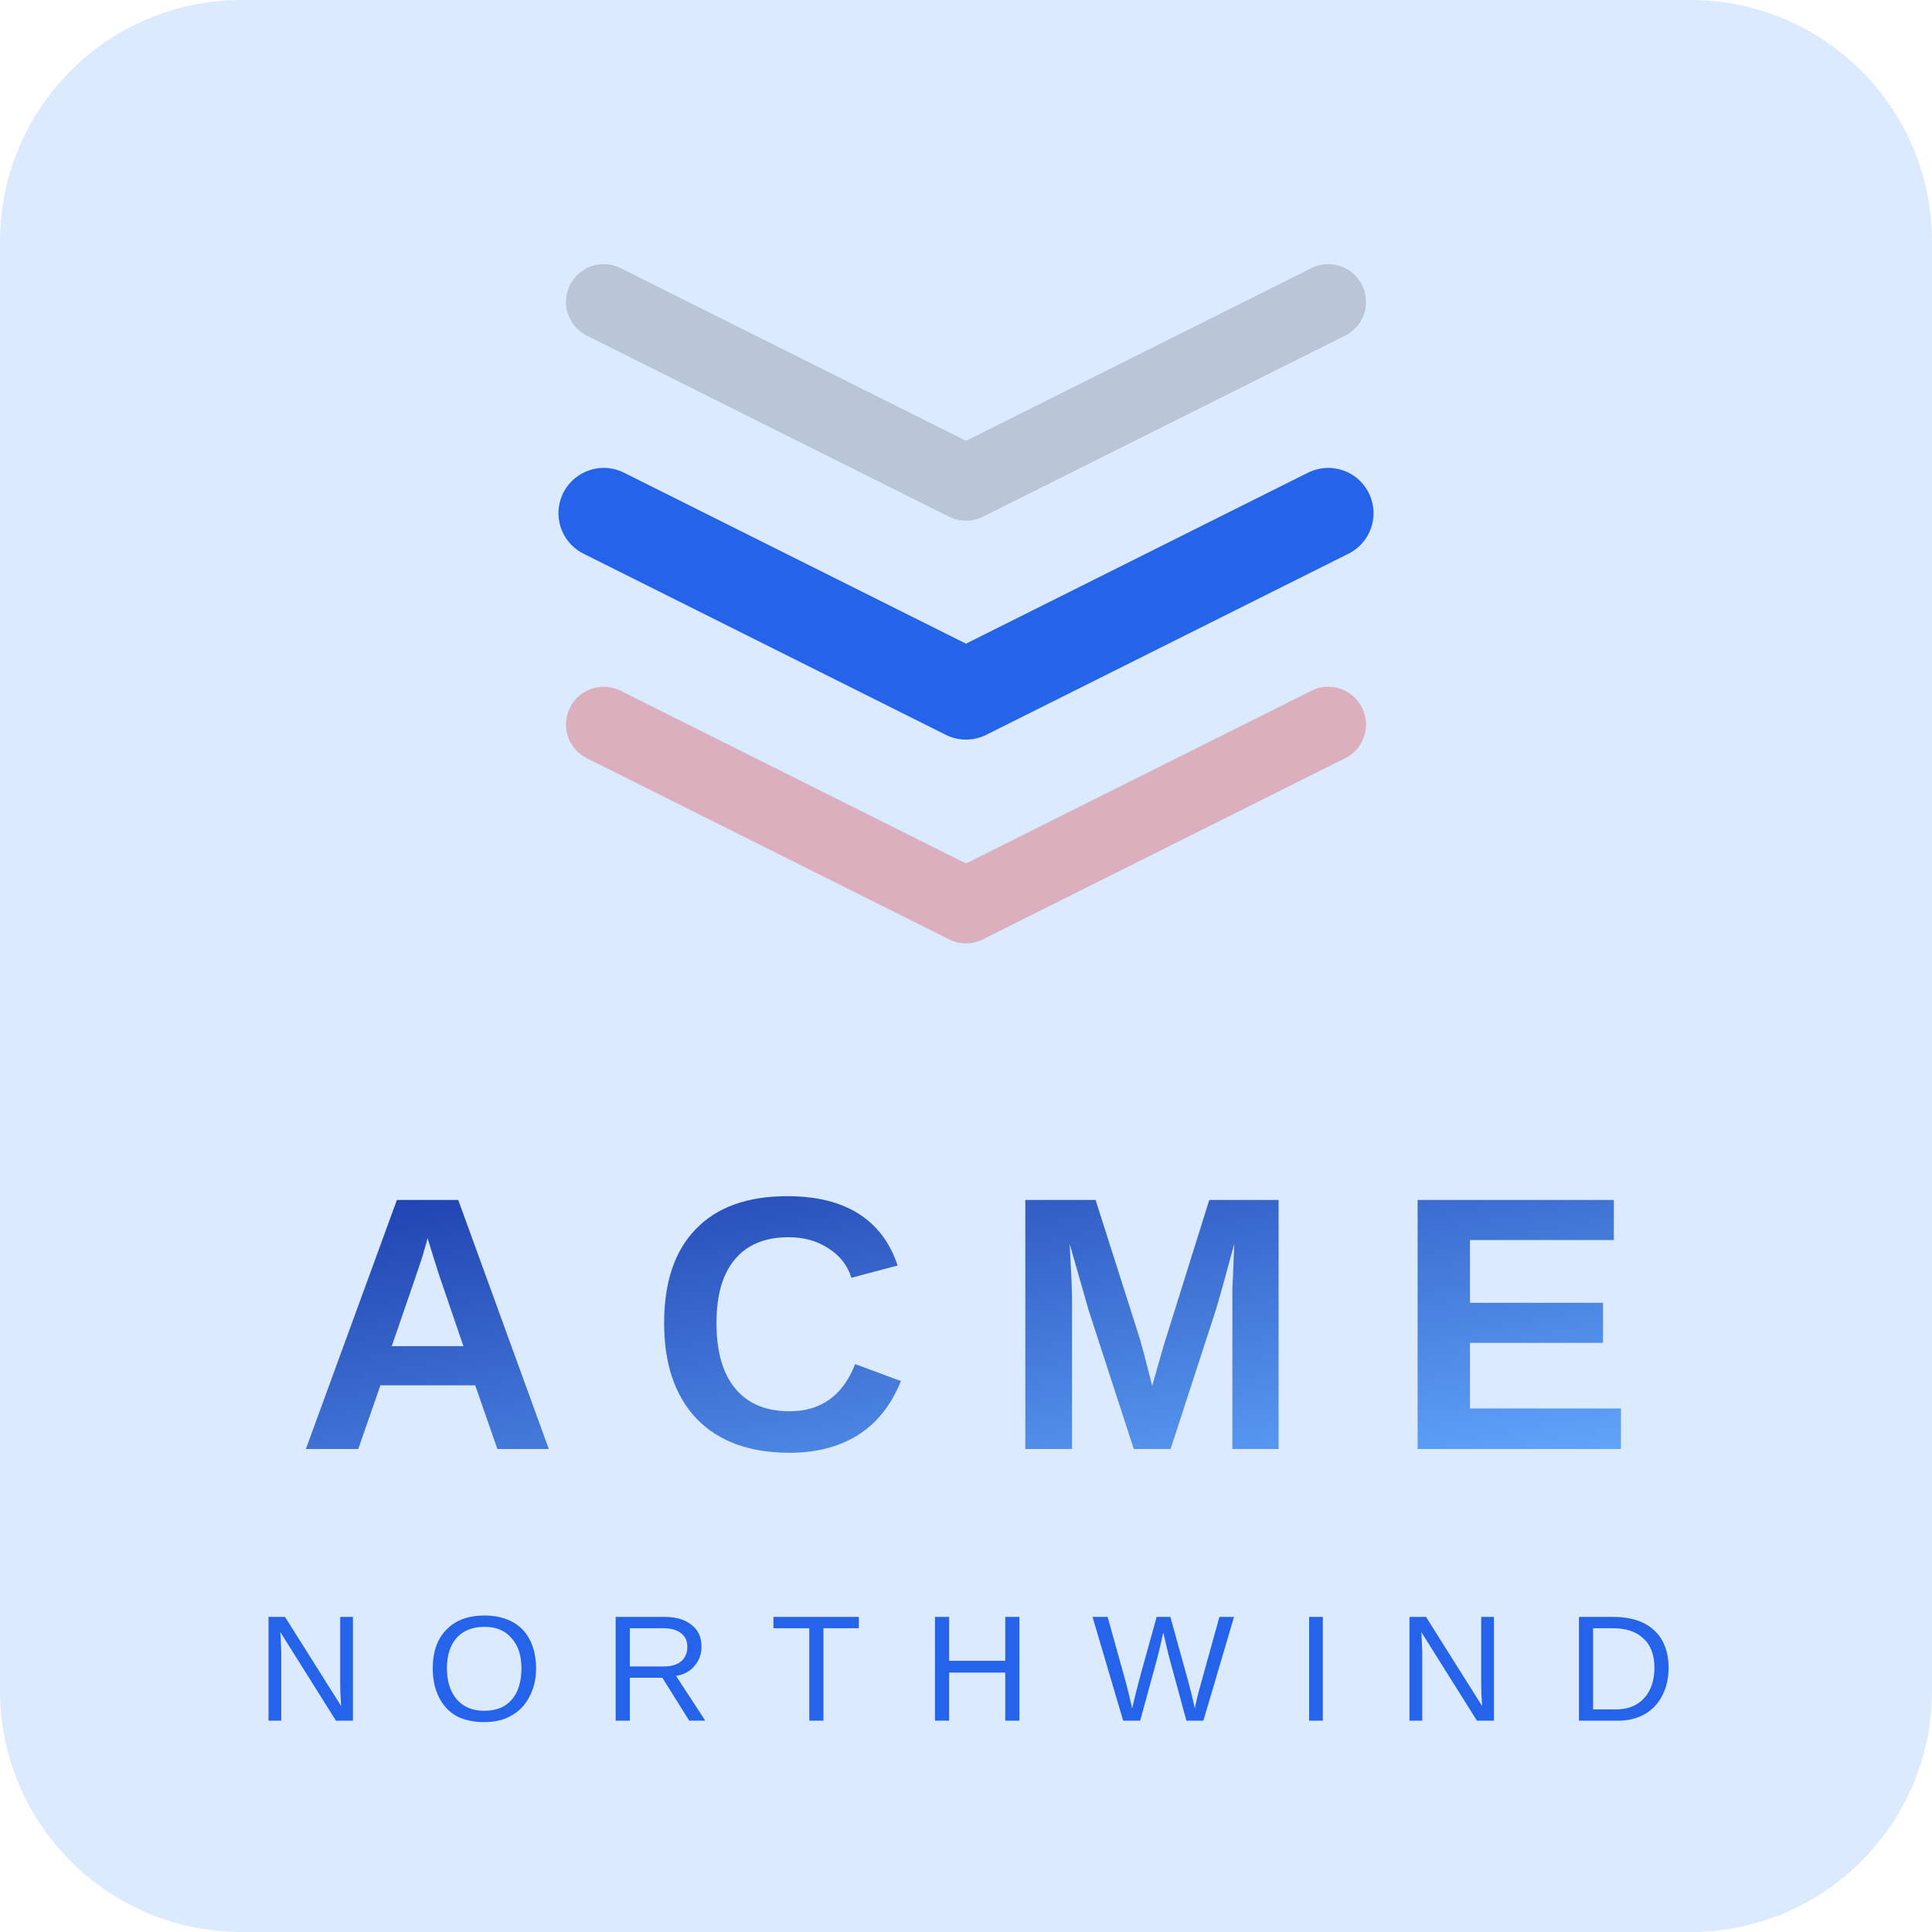
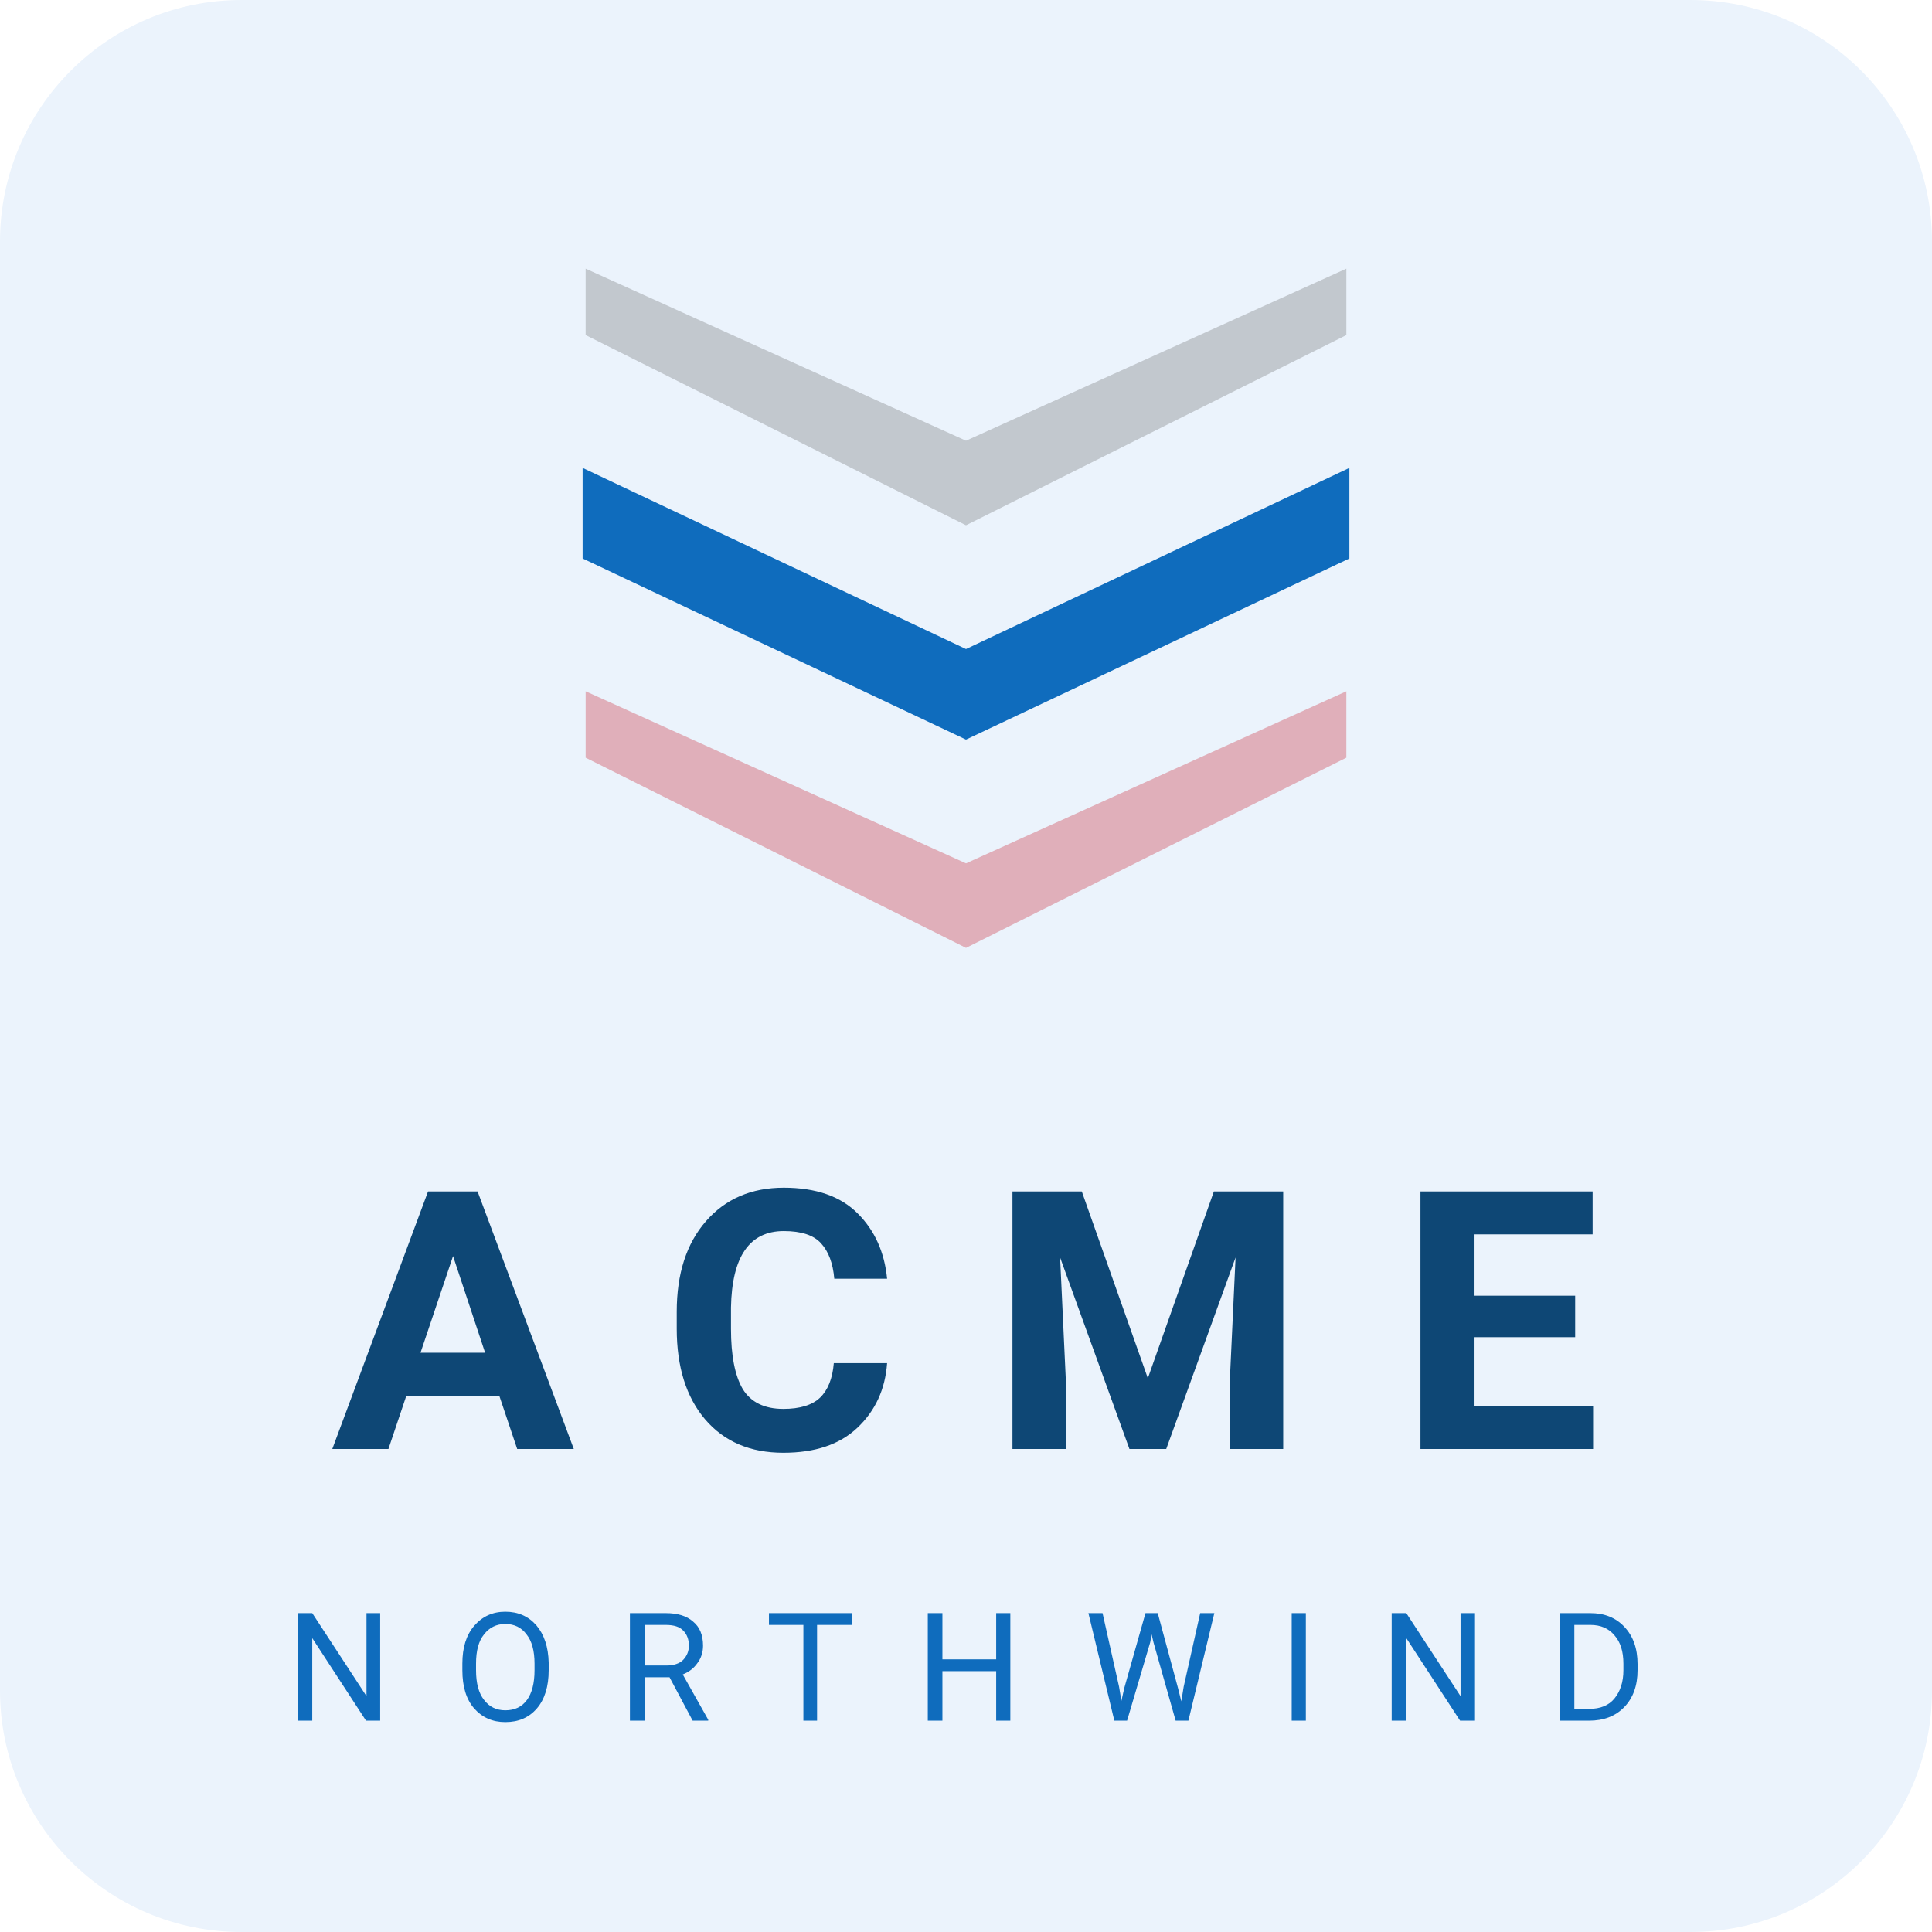
- <svg xmlns="http://www.w3.org/2000/svg" viewBox="0 0 64 64">
-   <defs>
-     <linearGradient id="nwTextGrad" x1="0%" y1="0%" x2="100%" y2="100%">
-       <stop offset="0%" stop-color="#1E40AF" />
-       <stop offset="100%" stop-color="#60A5FA" />
-     </linearGradient>
-   </defs>
-   <rect width="64" height="64" rx="8" fill="#DBEAFE" />
+ <svg xmlns="http://www.w3.org/2000/svg" viewBox="0 0 64 64" fill="none">
+   <style>
+     .bg { fill: #ebf3fc; }
+     .chev-grey { fill: #616161; }
+     .chev-blue { fill: #0f6cbd; }
+     .chev-red { fill: #c50f1f; }
+     .title { fill: #0e4775; }
+     .subtitle { fill: #0f6cbd; }
+   </style>
+   <rect class="bg" width="64" height="64" rx="8" />
  <g transform="translate(32, 23)">
-     <path d="M-12,-13 L0,-7 L12,-13" fill="none" stroke="#6B7280" stroke-width="2.5" stroke-linecap="round" stroke-linejoin="round" opacity="0.3" />
-     <path d="M-12,-6 L0,0 L12,-6" fill="none" stroke="#2563EB" stroke-width="3" stroke-linecap="round" stroke-linejoin="round" />
-     <path d="M-12,1 L0,7 L12,1" fill="none" stroke="#DC2626" stroke-width="2.5" stroke-linecap="round" stroke-linejoin="round" opacity="0.3" />
+     <polygon class="chev-grey" points="-12.6,-11.9 0,-5.6 12.6,-11.9 12.6,-14.1 0,-8.4 -12.6,-14.1" opacity="0.3" />
+     <polygon class="chev-blue" points="-12.7,-4.5 0,1.5 12.7,-4.5 12.7,-7.5 0,-1.5 -12.7,-7.5" />
+     <polygon class="chev-red" points="-12.6,2.1 0,8.4 12.6,2.1 12.6,-0.1 0,5.6 -12.6,-0.1" opacity="0.3" />
  </g>
-   <text x="32" y="48" font-family="Arial, sans-serif" font-size="12" font-weight="bold" fill="url(#nwTextGrad)" text-anchor="middle" letter-spacing="3">ACME</text>
-   <text x="32" y="57" font-family="Arial, sans-serif" font-size="5" fill="#2563EB" text-anchor="middle" letter-spacing="2">NORTHWIND</text>
+   <text class="title" x="32" y="48" font-family="'Segoe UI', -apple-system, BlinkMacSystemFont, Roboto, 'Helvetica Neue', sans-serif" font-size="12" font-weight="bold" text-anchor="middle" letter-spacing="3">ACME</text>
+   <text class="subtitle" x="32" y="57" font-family="'Segoe UI', -apple-system, BlinkMacSystemFont, Roboto, 'Helvetica Neue', sans-serif" font-size="5" text-anchor="middle" letter-spacing="2">NORTHWIND</text>
</svg>
